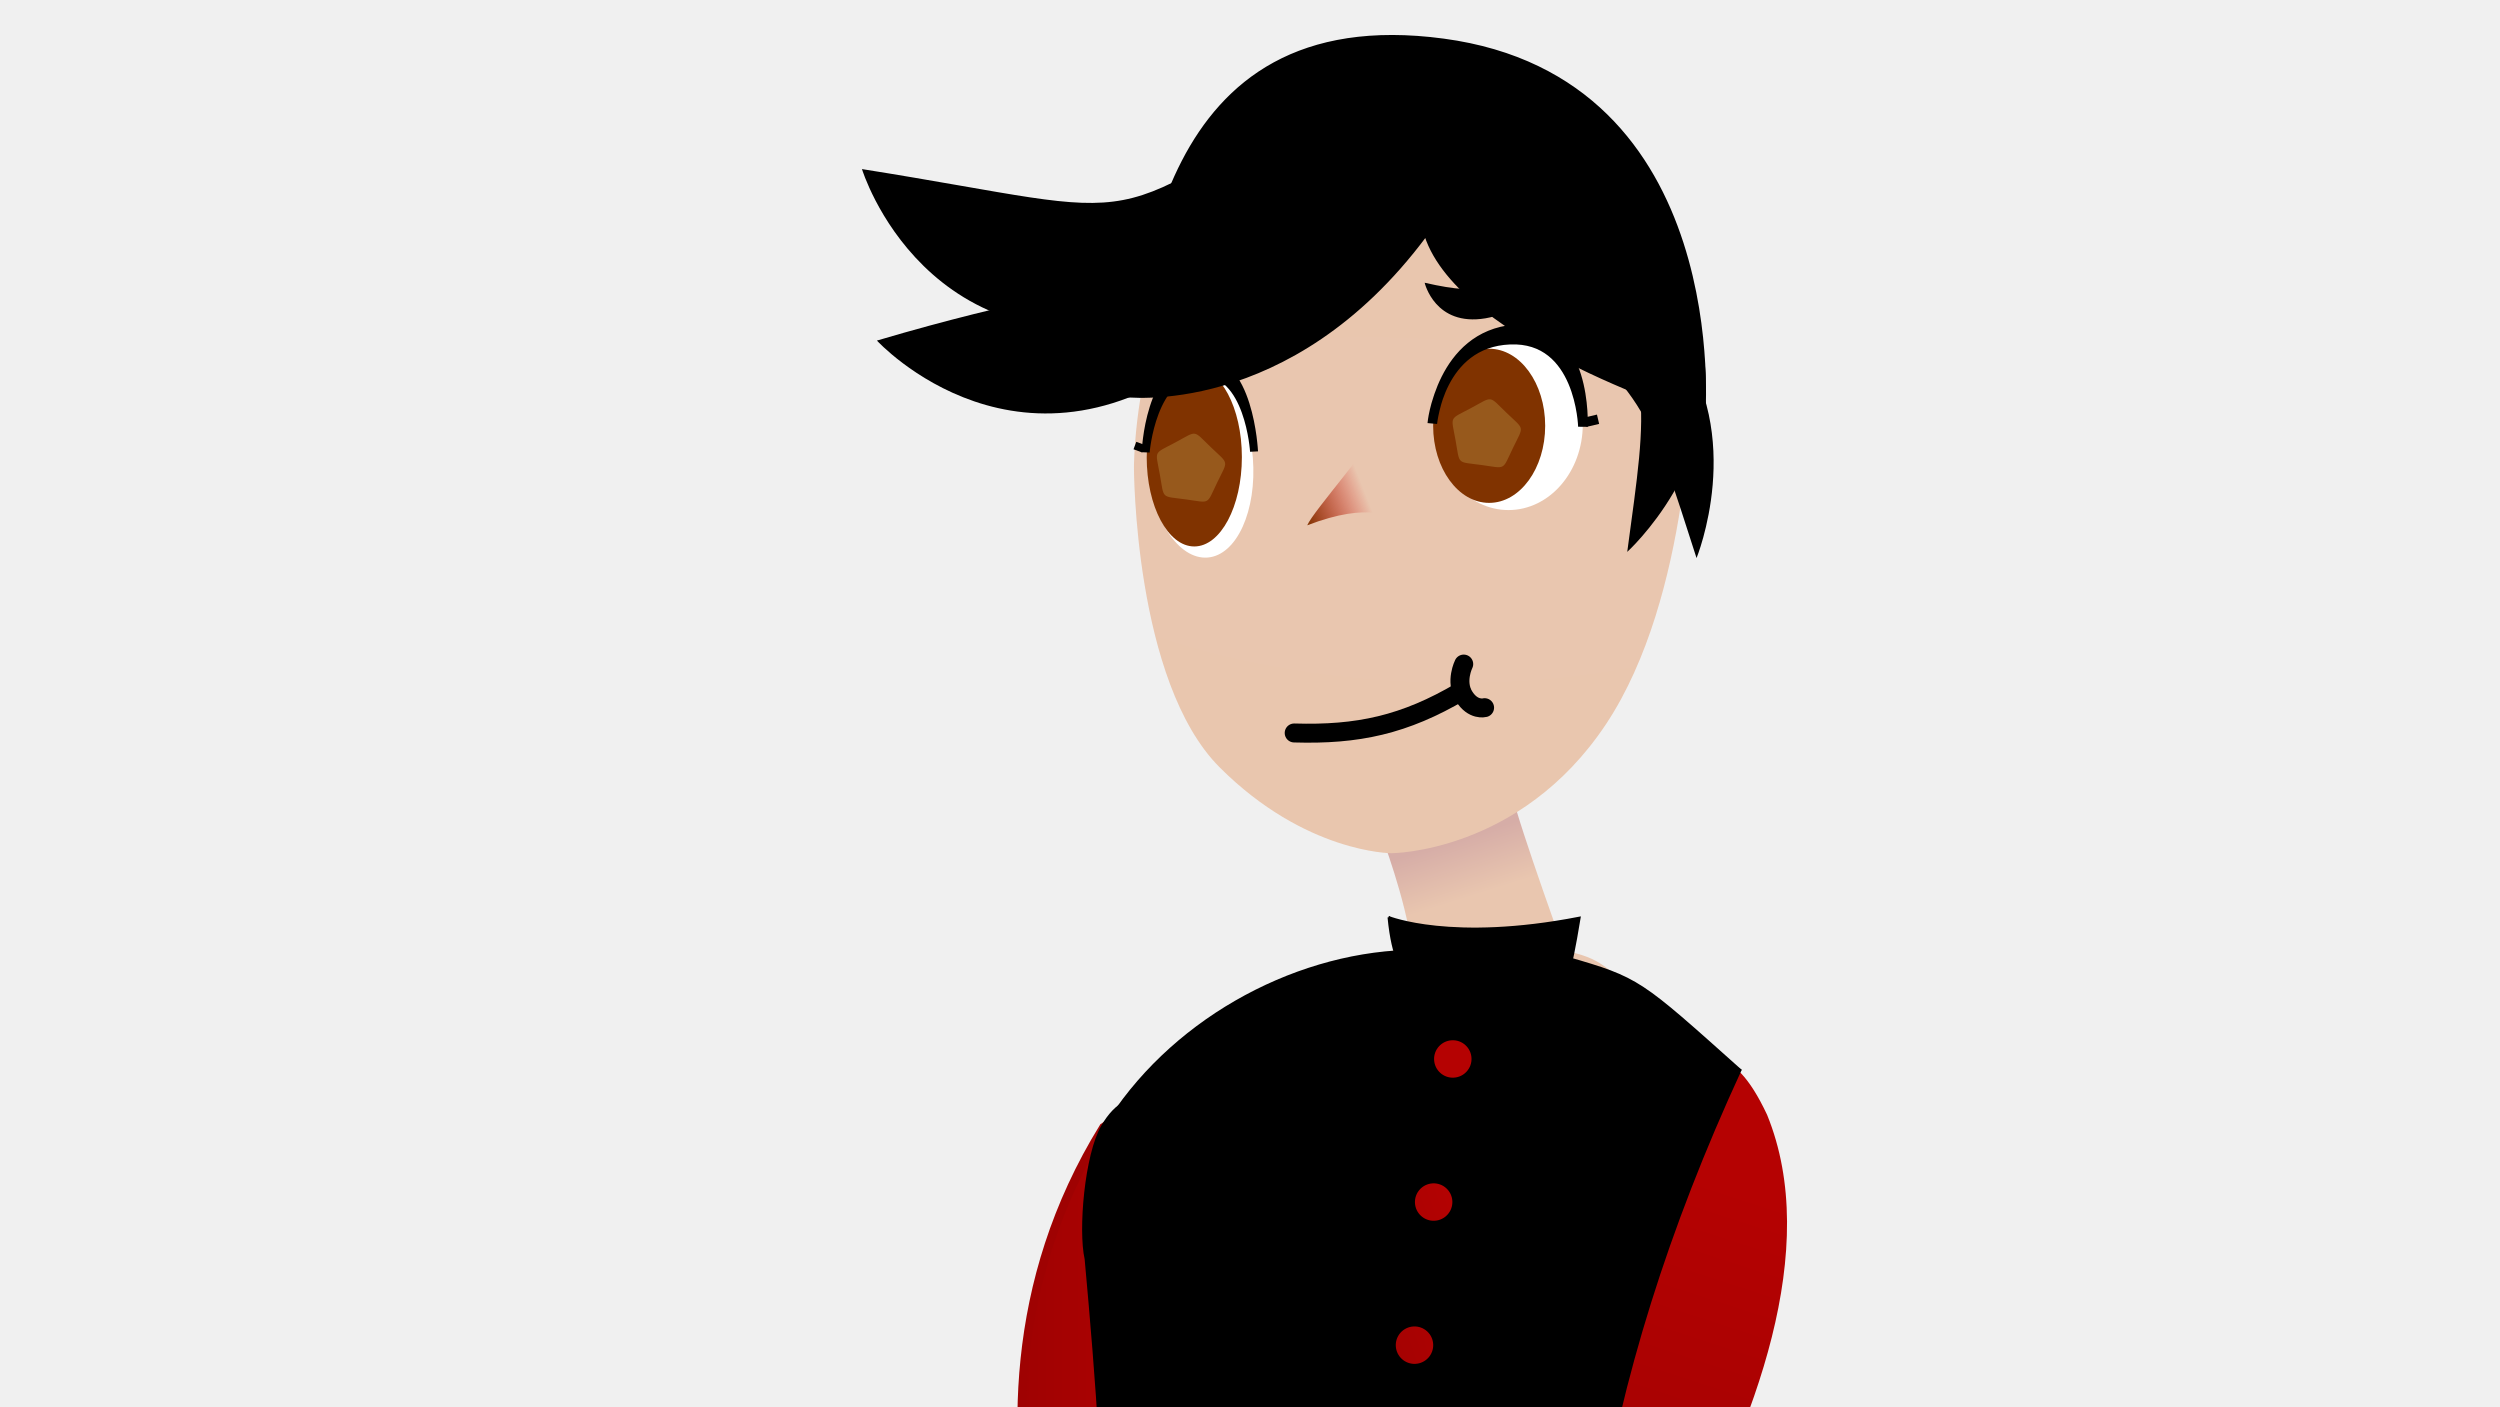
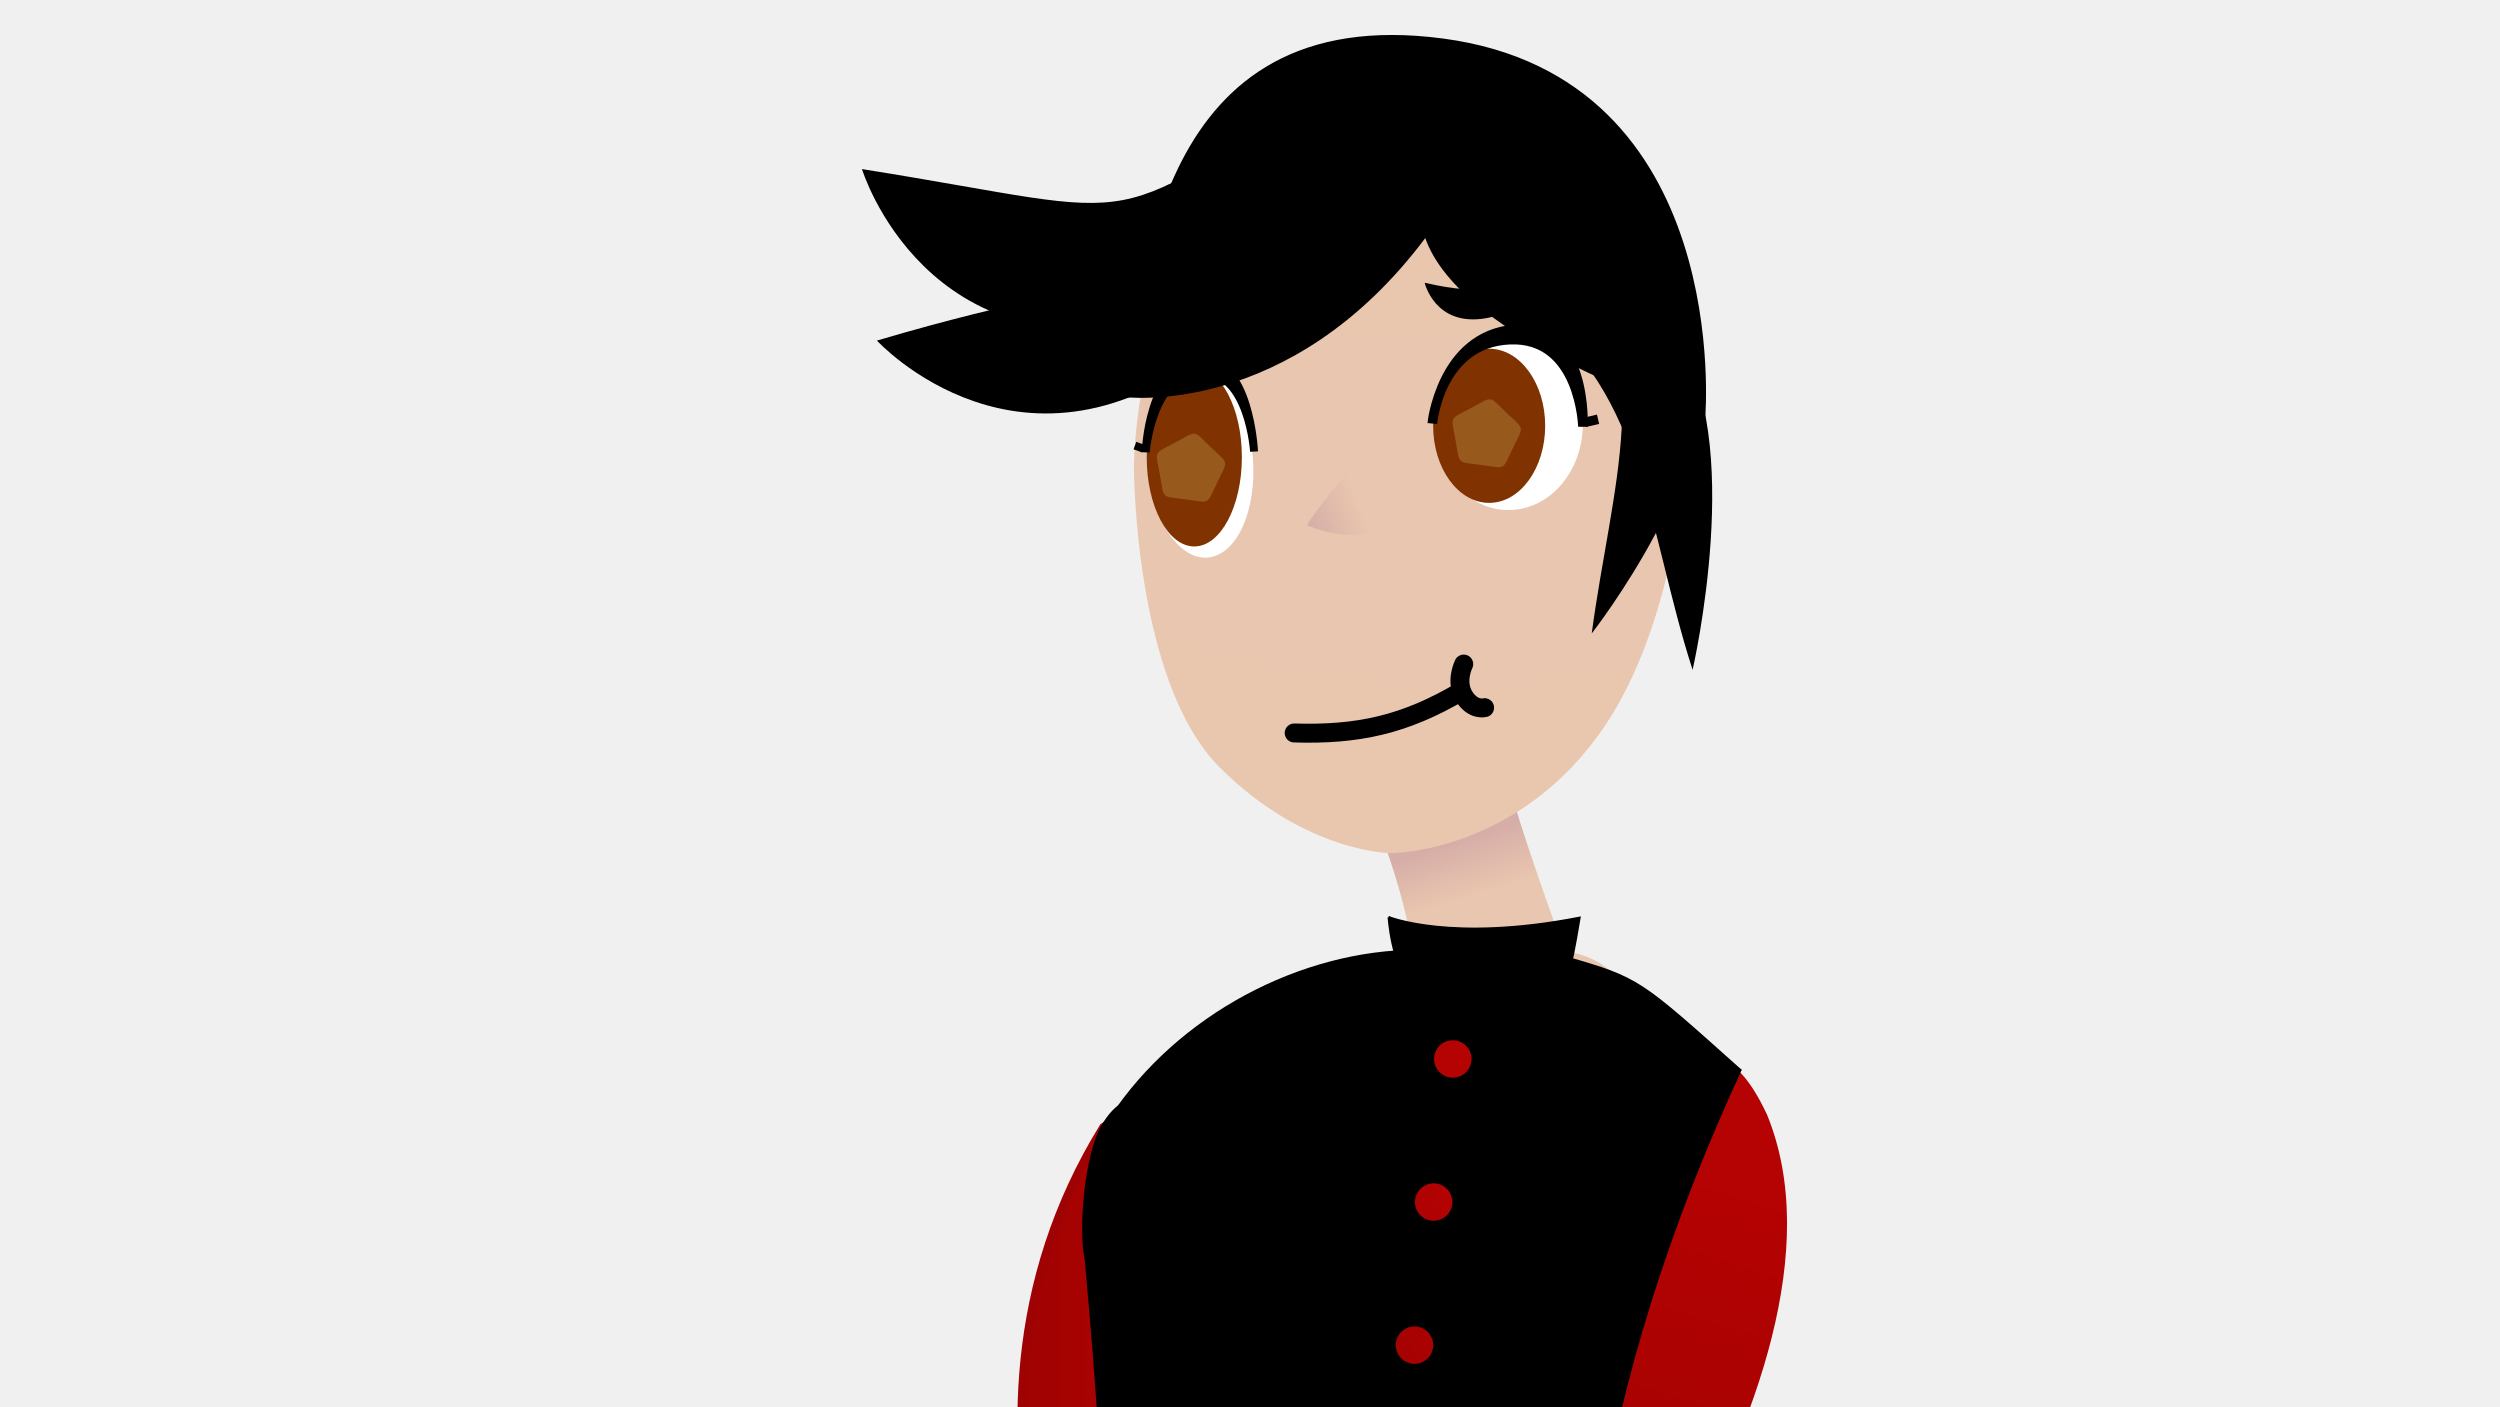
<svg xmlns="http://www.w3.org/2000/svg" xmlns:xlink="http://www.w3.org/1999/xlink" width="1920" height="1080" viewBox="0 0 508 285.75" version="1.1" id="svg8">
  <defs id="defs2">
    <linearGradient id="linearGradient887">
      <stop style="stop-color:#e9c6af;stop-opacity:1;" offset="0" id="stop883" />
      <stop style="stop-color:#e9c6ae;stop-opacity:1" offset="1" id="stop885" />
    </linearGradient>
    <linearGradient id="linearGradient4381">
      <stop style="stop-color:#d6ada7;stop-opacity:1;" offset="0" id="stop4377" />
      <stop style="stop-color:#e9c6af;stop-opacity:1" offset="1" id="stop4379" />
    </linearGradient>
    <linearGradient id="linearGradient4373">
      <stop style="stop-color:#9f0202;stop-opacity:1;" offset="0" id="stop4369" />
      <stop style="stop-color:#cd0303;stop-opacity:1" offset="1" id="stop4371" />
    </linearGradient>
    <linearGradient id="linearGradient4344">
      <stop style="stop-color:#9f0202;stop-opacity:1;" offset="0" id="stop4340" />
      <stop style="stop-color:#b50202;stop-opacity:1" offset="1" id="stop4342" />
    </linearGradient>
-     <linearGradient id="linearGradient4328">
-       <stop style="stop-color:#803300;stop-opacity:1" offset="0" id="stop4324" />
-       <stop style="stop-color:#d50000;stop-opacity:0;" offset="1" id="stop4326" />
-     </linearGradient>
-     <linearGradient xlink:href="#linearGradient4328" id="linearGradient4330" x1="427.025" y1="103.398" x2="433.482" y2="100.866" gradientUnits="userSpaceOnUse" gradientTransform="matrix(1.926817,0,0,1.926817,-188.6593,15.59402)" />
+     <linearGradient xlink:href="#linearGradient4381" id="linearGradient4330" x1="427.025" y1="103.398" x2="432.501" y2="101.21" gradientUnits="userSpaceOnUse" gradientTransform="matrix(1.926817,0,0,1.926817,-188.6593,15.59402)" />
    <linearGradient xlink:href="#linearGradient4344" id="linearGradient4346" x1="459.669" y1="208.509" x2="474.546" y2="162.737" gradientUnits="userSpaceOnUse" gradientTransform="matrix(1.926817,0,0,1.926817,-188.6593,26.02069)" />
    <linearGradient xlink:href="#linearGradient4344" id="linearGradient4354" x1="396.461" y1="190.874" x2="415.121" y2="190.874" gradientUnits="userSpaceOnUse" gradientTransform="matrix(1.926817,0,0,1.926817,-188.6593,26.02069)" />
    <radialGradient xlink:href="#linearGradient4344" id="radialGradient4362" cx="436.317" cy="193.7" fx="436.317" fy="193.7" r="10.98" gradientTransform="matrix(1,0,0,4.326902,0,-644.4205)" gradientUnits="userSpaceOnUse" />
    <linearGradient xlink:href="#linearGradient4373" id="linearGradient4375" x1="1609.995" y1="976.49" x2="1608.773" y2="1338.024" gradientUnits="userSpaceOnUse" gradientTransform="matrix(0.5098037,0,0,0.5098037,-188.6593,26.02069)" />
    <linearGradient xlink:href="#linearGradient4381" id="linearGradient4383" x1="441.677" y1="136.893" x2="443.552" y2="142.808" gradientUnits="userSpaceOnUse" gradientTransform="matrix(1.926817,0,0,1.926817,-188.6593,15.59402)" />
    <radialGradient xlink:href="#linearGradient4344" id="radialGradient4325" gradientUnits="userSpaceOnUse" gradientTransform="matrix(1,0,0,4.326902,0,-644.4205)" cx="436.317" cy="193.7" fx="436.317" fy="193.7" r="10.98" />
    <radialGradient xlink:href="#linearGradient4344" id="radialGradient4327" gradientUnits="userSpaceOnUse" gradientTransform="matrix(1,0,0,4.326902,0,-644.4205)" cx="436.317" cy="193.7" fx="436.317" fy="193.7" r="10.98" />
    <radialGradient xlink:href="#linearGradient4344" id="radialGradient4329" gradientUnits="userSpaceOnUse" gradientTransform="matrix(1,0,0,4.326902,0,-644.4205)" cx="436.317" cy="193.7" fx="436.317" fy="193.7" r="10.98" />
    <radialGradient xlink:href="#linearGradient4344" id="radialGradient4331" gradientUnits="userSpaceOnUse" gradientTransform="matrix(1,0,0,4.326902,0,-644.4205)" cx="436.317" cy="193.7" fx="436.317" fy="193.7" r="10.98" />
    <radialGradient xlink:href="#linearGradient4344" id="radialGradient4333" gradientUnits="userSpaceOnUse" gradientTransform="matrix(1,0,0,4.326902,0,-644.4205)" cx="436.317" cy="193.7" fx="436.317" fy="193.7" r="10.98" />
    <radialGradient xlink:href="#linearGradient4344" id="radialGradient4335" gradientUnits="userSpaceOnUse" gradientTransform="matrix(1,0,0,4.326902,0,-644.4205)" cx="436.317" cy="193.7" fx="436.317" fy="193.7" r="10.98" />
    <radialGradient xlink:href="#linearGradient4344" id="radialGradient4337" gradientUnits="userSpaceOnUse" gradientTransform="matrix(1,0,0,4.326902,0,-644.4205)" cx="436.317" cy="193.7" fx="436.317" fy="193.7" r="10.98" />
    <radialGradient xlink:href="#linearGradient887" id="radialGradient889" cx="655.58" cy="211.725" fx="655.58" fy="211.725" r="56.653" gradientTransform="matrix(3.06632,0.1603993,-0.06429369,1.229089,-1341.024,-153.6583)" gradientUnits="userSpaceOnUse" />
  </defs>
  <g id="layer1" transform="translate(-368.5103,-108.0802)">
    <path style="fill:url(#linearGradient4383);fill-opacity:1;stroke:none;stroke-width:1.743px;stroke-linecap:butt;stroke-linejoin:miter;stroke-opacity:1" d="m 673.738,268.428 c -6.341,-0.269 -24.518,9.445 -24.518,9.445 0,0 4.821,12.541 6.179,22.575 -0.323,2.039 -1.533,2.897 -1.748,4.481 0.71,-0.163 1.409,-0.245 2.099,-0.271 0.019,1.049 -0.025,2.034 -0.147,2.93 2.43,-0.559 4.614,-1.027 6.689,-1.455 5.642,2.599 10.282,7.654 13.469,7.309 7.544,-0.816 9.821,-6.585 10.504,-9.642 1.123,0.318 1.255,0.707 1.255,0.707 0,0 -10.565,-29.275 -11.666,-34.778 -0.172,-0.86 -0.941,-1.252 -2.115,-1.301 z" id="path4612" />
    <path style="fill:url(#radialGradient889);stroke:none;stroke-width:1.743px;stroke-linecap:butt;stroke-linejoin:miter;stroke-opacity:1;fill-opacity:1" d="m 598.926,203.009 c 0,0 0,43.58 17.432,61.011 17.432,17.432 34.864,17.432 34.864,17.432 0,0 26.148,0 43.58,-26.148 17.432,-26.148 17.432,-69.727 17.432,-69.727 0,0 0,-43.58 -69.727,-43.58 -43.58,6e-5 -43.58,61.011 -43.58,61.011 z" id="path4487" />
    <ellipse ry="17.432" rx="15.097" cy="194.293" cx="675.035" id="ellipse4497" style="fill:#ffffff;fill-opacity:1;stroke:none;stroke-width:7.08;stroke-linecap:round;stroke-linejoin:round;stroke-miterlimit:4;stroke-dasharray:none;stroke-opacity:1;paint-order:stroke fill markers" />
-     <path style="fill:url(#linearGradient4330);fill-opacity:1;stroke:none;stroke-width:1.16;stroke-linecap:butt;stroke-linejoin:miter;stroke-miterlimit:4;stroke-dasharray:none;stroke-opacity:1" d="m 648.84,194.296 c -0.555,3.117 -13.555,17.705 -14.7,20.528 12.93,-4.991 17.342,-1.361 17.342,-1.361" id="path4489" />
+     <path style="fill:url(#linearGradient4330);fill-opacity:1.0;stroke:none;stroke-width:1.16;stroke-linecap:butt;stroke-linejoin:miter;stroke-miterlimit:4;stroke-dasharray:none;stroke-opacity:1" d="m 648.84,194.296 c -0.555,3.117 -13.555,17.705 -14.7,20.528 12.363,5.025 17.342,-1.361 17.342,-1.361" id="path4489" />
    <ellipse ry="19.493" rx="10.747" cy="249.246" cx="594.693" id="ellipse4499" style="fill:#ffffff;fill-opacity:1;stroke:none;stroke-width:7.736;stroke-linecap:round;stroke-linejoin:round;stroke-miterlimit:4;stroke-dasharray:none;stroke-opacity:1;paint-order:stroke fill markers" transform="rotate(-4.488558)" />
    <ellipse ry="15.662" rx="11.383" cy="194.603" cx="671.108" id="path4526" style="fill:#803300;fill-opacity:1;stroke:none;stroke-width:33.678;stroke-linecap:square;stroke-linejoin:round;stroke-miterlimit:4;stroke-dasharray:none;stroke-dashoffset:0;stroke-opacity:1;paint-order:stroke markers fill" />
    <path style="fill:#000000;fill-opacity:1;stroke:#000000;stroke-width:1.949px;stroke-linecap:butt;stroke-linejoin:miter;stroke-opacity:1" d="m 659.553,194.135 c 0,0 1.416,-16.434 15.771,-17.037 14.355,-0.603 14.835,17.671 14.835,17.671 0,0 1.051,-21.013 -13.864,-19.755 -14.915,1.258 -16.742,19.121 -16.742,19.121 z" id="path4505" />
    <ellipse ry="18.153" rx="9.67" cy="200.967" cx="611.189" id="path4524" style="fill:#803300;fill-opacity:1;stroke:none;stroke-width:26.423;stroke-linecap:square;stroke-linejoin:round;stroke-miterlimit:4;stroke-dasharray:none;stroke-dashoffset:0;stroke-opacity:1;paint-order:stroke markers fill" />
    <path id="path4509" d="m 601.312,199.971 c 0,0 1.274,-16.082 11.149,-16.334 9.876,-0.251 10.871,16.198 10.871,16.198 0,0 -0.891,-19.417 -11.136,-18.526 -10.245,0.891 -10.884,18.661 -10.884,18.661 z" style="fill:#000000;fill-opacity:1;stroke:#000000;stroke-width:1.616px;stroke-linecap:butt;stroke-linejoin:miter;stroke-opacity:1" />
    <path id="path4511" d="m 599.123,198.615 1.74,0.647" style="fill:none;stroke:#000000;stroke-width:1.616px;stroke-linecap:butt;stroke-linejoin:miter;stroke-opacity:1" />
    <path style="fill:#000000;fill-opacity:1;stroke:none;stroke-width:1.949px;stroke-linecap:butt;stroke-linejoin:miter;stroke-opacity:1" d="m 603.041,170.84 c 12.694,2.816 12.464,2.713 24.021,-3.602 -4.025,9.423 -19.126,18.309 -24.021,3.602 z" id="path4513" />
    <path id="path4515" d="m 657.999,165.533 c 12.675,2.9 15.28,0.994 26.878,-5.245 0,0 -4.251,10.754 -14.525,12.473 -10.274,1.719 -12.353,-7.228 -12.353,-7.228 z" style="fill:#000000;fill-opacity:1;stroke:none;stroke-width:1.949px;stroke-linecap:butt;stroke-linejoin:miter;stroke-opacity:1" />
    <path id="path4531" d="m 665.939,243.019 c 0,0 -1.771,3.537 0.053,6.515 1.824,2.978 4.187,2.345 4.187,2.345" style="fill:none;stroke:#000000;stroke-width:3.854;stroke-linecap:round;stroke-linejoin:miter;stroke-miterlimit:4;stroke-dasharray:none;stroke-opacity:1" />
    <path style="fill:none;stroke:#000000;stroke-width:3.854;stroke-linecap:round;stroke-linejoin:miter;stroke-miterlimit:4;stroke-dasharray:none;stroke-opacity:1" d="m 665.422,248.57 c -11.531,6.809 -21.04,8.841 -33.933,8.451" id="path4858" />
    <path id="path4867" d="m 693.234,193.271 -2.505,0.587" style="fill:none;stroke:#000000;stroke-width:1.949px;stroke-linecap:butt;stroke-linejoin:miter;stroke-opacity:1" />
    <path style="fill:#000000;stroke:#000000;stroke-width:0.51px;stroke-linecap:butt;stroke-linejoin:miter;stroke-opacity:1" d="m 596.685,188.479 c 0,0 33.802,4.713 61.524,-32.559 7.015,21.664 56.55,36.946 56.55,36.946 0,0 5.863,-68.798 -52.924,-76.686 -58.787,-7.888 -60.733,49.673 -65.15,72.299 z" id="path4366" />
-     <path style="fill:#000000;fill-opacity:1;stroke:none;stroke-width:4.531px;stroke-linecap:butt;stroke-linejoin:miter;stroke-opacity:1" d="m 676.602,169.435 c 25.927,15.529 27.229,22.917 36.646,52.043 0,0 10.172,-24.878 -4.297,-44.291 -14.469,-19.413 -32.35,-7.752 -32.35,-7.752 z" id="path4515-3" />
-     <path id="path4383" d="m 688.548,157.464 c 16.694,25.193 14.683,32.42 10.618,62.759 0,0 19.907,-18.058 15.225,-41.813 -4.682,-23.755 -25.843,-20.945 -25.843,-20.945 z" style="fill:#000000;fill-opacity:1;stroke:none;stroke-width:4.531px;stroke-linecap:butt;stroke-linejoin:miter;stroke-opacity:1" />
+     <path style="fill:#000000;fill-opacity:1;stroke:none;stroke-width:4.531px;stroke-linecap:butt;stroke-linejoin:miter;stroke-opacity:1" d="m 676.602,169.435 c 25.927,15.529 26.428,45.635 35.844,74.761 0,0 10.974,-47.596 -3.495,-67.009 -14.469,-19.413 -32.35,-7.752 -32.35,-7.752 z" id="path4515-3" />
+     <path id="path4383" d="m 688.548,157.464 c 16.694,25.193 7.467,48.99 3.402,79.33 0,0 27.123,-34.629 22.442,-58.384 -4.682,-23.755 -25.843,-20.945 -25.843,-20.945 z" style="fill:#000000;fill-opacity:1;stroke:none;stroke-width:4.531px;stroke-linecap:butt;stroke-linejoin:miter;stroke-opacity:1" />
    <path id="path4385" d="m 543.66,142.437 c 61.737,9.821 46.443,13.616 100.065,-20.053 0,0 10.253,39.178 -38.477,50.737 -48.73,11.559 -61.588,-30.684 -61.588,-30.684 z" style="fill:#000000;fill-opacity:1;stroke:none;stroke-width:9.371px;stroke-linecap:butt;stroke-linejoin:miter;stroke-opacity:1" />
    <path style="fill:#000000;fill-opacity:1;stroke:none;stroke-width:9.371px;stroke-linecap:butt;stroke-linejoin:miter;stroke-opacity:1" d="m 546.699,177.285 c 59.936,-17.765 55.898,-4.049 89.756,-57.552 0,0 18.023,27.229 -20.957,58.674 -38.98,31.445 -68.799,-1.122 -68.799,-1.122 z" id="path4387" />
  </g>
  <g id="layer3" transform="translate(-368.5103,-96.83019)">
    <path style="fill:url(#linearGradient4346);fill-opacity:1;stroke:none;stroke-width:1.743px;stroke-linecap:butt;stroke-linejoin:miter;stroke-opacity:1" d="m 703.419,337.269 c 0,0 -40.684,97.952 -48.411,109.507 -7.726,11.555 15.695,37.767 17.421,27.987 1.727,-9.781 77.287,-97.155 55.151,-151.414 -14.696,-31.289 -24.162,13.92 -24.162,13.92 z" id="path4640" />
    <path id="path4642" d="m 606.473,350.164 c 0,0 -1.219,66.176 -0.445,80.054 0.773,13.879 -16.991,44.02 -13.502,34.722 3.489,-9.299 -38.771,-75.695 0.227,-139.052 28.57,-19.461 13.72,24.276 13.72,24.276 z" style="fill:url(#linearGradient4354);fill-opacity:1;stroke:#9f0202;stroke-width:1.743px;stroke-linecap:butt;stroke-linejoin:miter;stroke-opacity:1" />
    <path style="fill:#e9c6af;fill-opacity:1;stroke:none;stroke-width:1.743px;stroke-linecap:butt;stroke-linejoin:miter;stroke-opacity:1" d="m 592.753,325.888 c -11.416,20.852 42.2,40.425 63.63,45.304 21.43,4.879 19.174,-29.252 66.042,-56.967 -34.906,-20.968 -19.26,-23.59 -48.953,-25.536 -27.083,-1.775 -64.303,10.138 -80.718,37.199 z" id="path4615" />
    <path style="fill:#000000;fill-opacity:1;stroke:none;stroke-width:1.743px;stroke-linecap:butt;stroke-linejoin:miter;stroke-opacity:1" d="m 722.425,314.225 c -30.085,65.201 -37.167,120.38 -32.375,187.696 l -108.875,0.665 c 15.957,-46.9 12.146,-101.358 7.735,-149.899 -1.328,-5.901 -0.019,-21.249 3.383,-27.127 11.493,-19.858 33.126,15.794 72.743,22.473 34.221,5.769 45.963,-42.116 57.389,-33.808 z" id="path4617" />
    <path id="path4623" d="m 592.753,325.888 c -11.416,20.852 42.2,40.425 63.63,45.304 21.43,4.879 22.088,-18.692 66.042,-56.967 -20.62,-18.415 -20.652,-18.736 -35.527,-23.024 0,0 -21.931,-0.181 -32.514,-1.346 -23.846,0.816 -48.689,14.698 -61.63,36.033 z" style="fill:#000000;fill-opacity:1;stroke:none;stroke-width:1.743px;stroke-linecap:butt;stroke-linejoin:miter;stroke-opacity:1" />
    <path style="fill:url(#linearGradient4375);fill-opacity:1;stroke:none;stroke-width:0.51px;stroke-linecap:butt;stroke-linejoin:miter;stroke-opacity:1" d="m 690.049,501.921 -108.623,0.88 c 0,0 -1.806,11.191 -3.97,24.526 l -0.252,-0.03 c 0,0 -12.342,57.501 -10.339,71.021 2.217,14.966 23.604,120.632 33.827,123.469 10.223,2.837 21.855,2.791 21.428,-4.971 -0.427,-7.761 -9.289,-106.24 -12.837,-120.723 -1.607,-6.561 2.583,-24.503 7.647,-42.167 1.409,-4.914 3.389,-8.571 5.599,-11.307 1.216,1.613 2.302,4.026 3.123,7.554 3.836,16.493 4.069,33.865 4.446,40.259 0.801,13.578 16.078,129.966 26.162,132.348 10.084,2.382 21.661,1.797 21.484,-5.993 -0.177,-7.79 0.702,-100.991 -2.365,-115.401 -1.664,-7.818 2.797,-36.396 7.225,-60.937 6.902,-19.678 7.445,-38.528 7.445,-38.528 z" id="path4708" />
    <path style="fill:#000000;fill-opacity:1;stroke:#000000;stroke-width:0.51px;stroke-linecap:butt;stroke-linejoin:miter;stroke-opacity:1" d="m 650.712,283.23 c 0,0 12.748,5.186 38.722,0.125 -2.066,12.622 -2.842,12.7 -2.842,12.7 l -32.94,-2.377 c 0,0 -2.073,-1.439 -2.939,-10.448 z" id="path4393" />
    <g id="g4416" transform="matrix(1.924281,-0.09882074,0.09882074,1.924281,-206.6945,69.62905)" style="fill:url(#radialGradient4362);fill-opacity:1;stroke:none">
      <circle r="1.974" cy="238.603" cx="427.943" id="path4395" style="fill:url(#radialGradient4325);fill-opacity:1;stroke:none;stroke-width:1.265;stroke-linejoin:bevel;stroke-opacity:1;paint-order:markers fill stroke" />
      <circle style="fill:url(#radialGradient4327);fill-opacity:1;stroke:none;stroke-width:1.265;stroke-linejoin:bevel;stroke-opacity:1;paint-order:markers fill stroke" id="circle4397" cx="430.735" cy="223.635" r="1.974" />
      <circle r="1.974" cy="208.668" cx="433.526" id="circle4399" style="fill:url(#radialGradient4329);fill-opacity:1;stroke:none;stroke-width:1.265;stroke-linejoin:bevel;stroke-opacity:1;paint-order:markers fill stroke" />
      <circle style="fill:url(#radialGradient4331);fill-opacity:1;stroke:none;stroke-width:1.265;stroke-linejoin:bevel;stroke-opacity:1;paint-order:markers fill stroke" id="circle4401" cx="436.317" cy="193.7" r="1.974" />
      <circle r="1.974" cy="178.732" cx="439.108" id="circle4403" style="fill:url(#radialGradient4333);fill-opacity:1;stroke:none;stroke-width:1.265;stroke-linejoin:bevel;stroke-opacity:1;paint-order:markers fill stroke" />
      <circle style="fill:url(#radialGradient4335);fill-opacity:1;stroke:none;stroke-width:1.265;stroke-linejoin:bevel;stroke-opacity:1;paint-order:markers fill stroke" id="circle4405" cx="441.9" cy="163.764" r="1.974" />
      <circle r="1.974" cy="148.797" cx="444.691" id="circle4407" style="fill:url(#radialGradient4337);fill-opacity:1;stroke:none;stroke-width:1.265;stroke-linejoin:bevel;stroke-opacity:1;paint-order:markers fill stroke" />
    </g>
    <path style="fill:#e6e6e6;fill-opacity:1;stroke:none;stroke-width:0.415px;stroke-linecap:butt;stroke-linejoin:miter;stroke-opacity:1" d="m 535.095,761.113 c 7.115,0.528 52.352,1.704 54.665,0.182 6.955,-11.73 11.633,0.848 13,0.664 1.99,-0.359 20.034,0.2 20.255,-2.332 0.221,-2.532 4.274,-38.301 1.352,-43.241 -0.435,-0.735 4.672,-13.018 -2.508,-15.784 -13.007,-5.01 -25.198,-1.81 -32.438,0.39 -3.789,1.152 -2.853,16.006 -1.697,20.177 -9.017,23.741 -45.293,26.024 -65.342,17.887 -4.505,10.501 7.533,21.344 12.712,22.057 z" id="path4302" />
    <path id="path4306" d="m 659.039,763.183 c 1.956,-0.353 21.423,-1.193 21.64,-3.682 0.217,-2.489 4.201,-37.652 1.329,-42.509 -0.428,-0.723 3.269,-10.186 -2.494,-15.086 -11.911,-10.128 -25.912,-1.533 -33.029,0.63 -3.725,1.132 -5.113,16.084 -3.977,20.183 -21.492,48.87 -22.183,34.675 16.531,40.463 z" style="fill:#e6e6e6;fill-opacity:1;stroke:none;stroke-width:0.408px;stroke-linecap:butt;stroke-linejoin:miter;stroke-opacity:1" />
  </g>
  <g id="layer2" style="opacity:0.186" transform="translate(-368.5103,-108.0802)">
    <path style="fill:#ffff98;fill-opacity:1;stroke:none;stroke-width:0.914;stroke-linecap:round;stroke-linejoin:round;stroke-miterlimit:4;stroke-dasharray:none;stroke-dashoffset:0;stroke-opacity:1;paint-order:stroke fill markers" id="path4527" d="m 615.851,206.117 c -2.247,4.649 -1.293,4.137 -6.409,3.437 -5.116,-0.7 -4.335,0.049 -5.249,-5.033 -0.915,-5.082 -1.386,-4.107 3.165,-6.548 4.55,-2.44 3.478,-2.587 7.205,0.987 3.727,3.574 3.535,2.509 1.288,7.157 z" />
    <path d="m 675.935,199.13 c -2.247,4.649 -1.293,4.137 -6.409,3.437 -5.116,-0.7 -4.335,0.049 -5.249,-5.033 -0.915,-5.082 -1.386,-4.107 3.165,-6.548 4.55,-2.44 3.478,-2.587 7.205,0.986 3.727,3.574 3.535,2.509 1.288,7.157 z" id="path4529" style="fill:#ffff98;fill-opacity:1;stroke:none;stroke-width:0.914;stroke-linecap:round;stroke-linejoin:round;stroke-miterlimit:4;stroke-dasharray:none;stroke-dashoffset:0;stroke-opacity:1;paint-order:stroke fill markers" />
  </g>
</svg>
